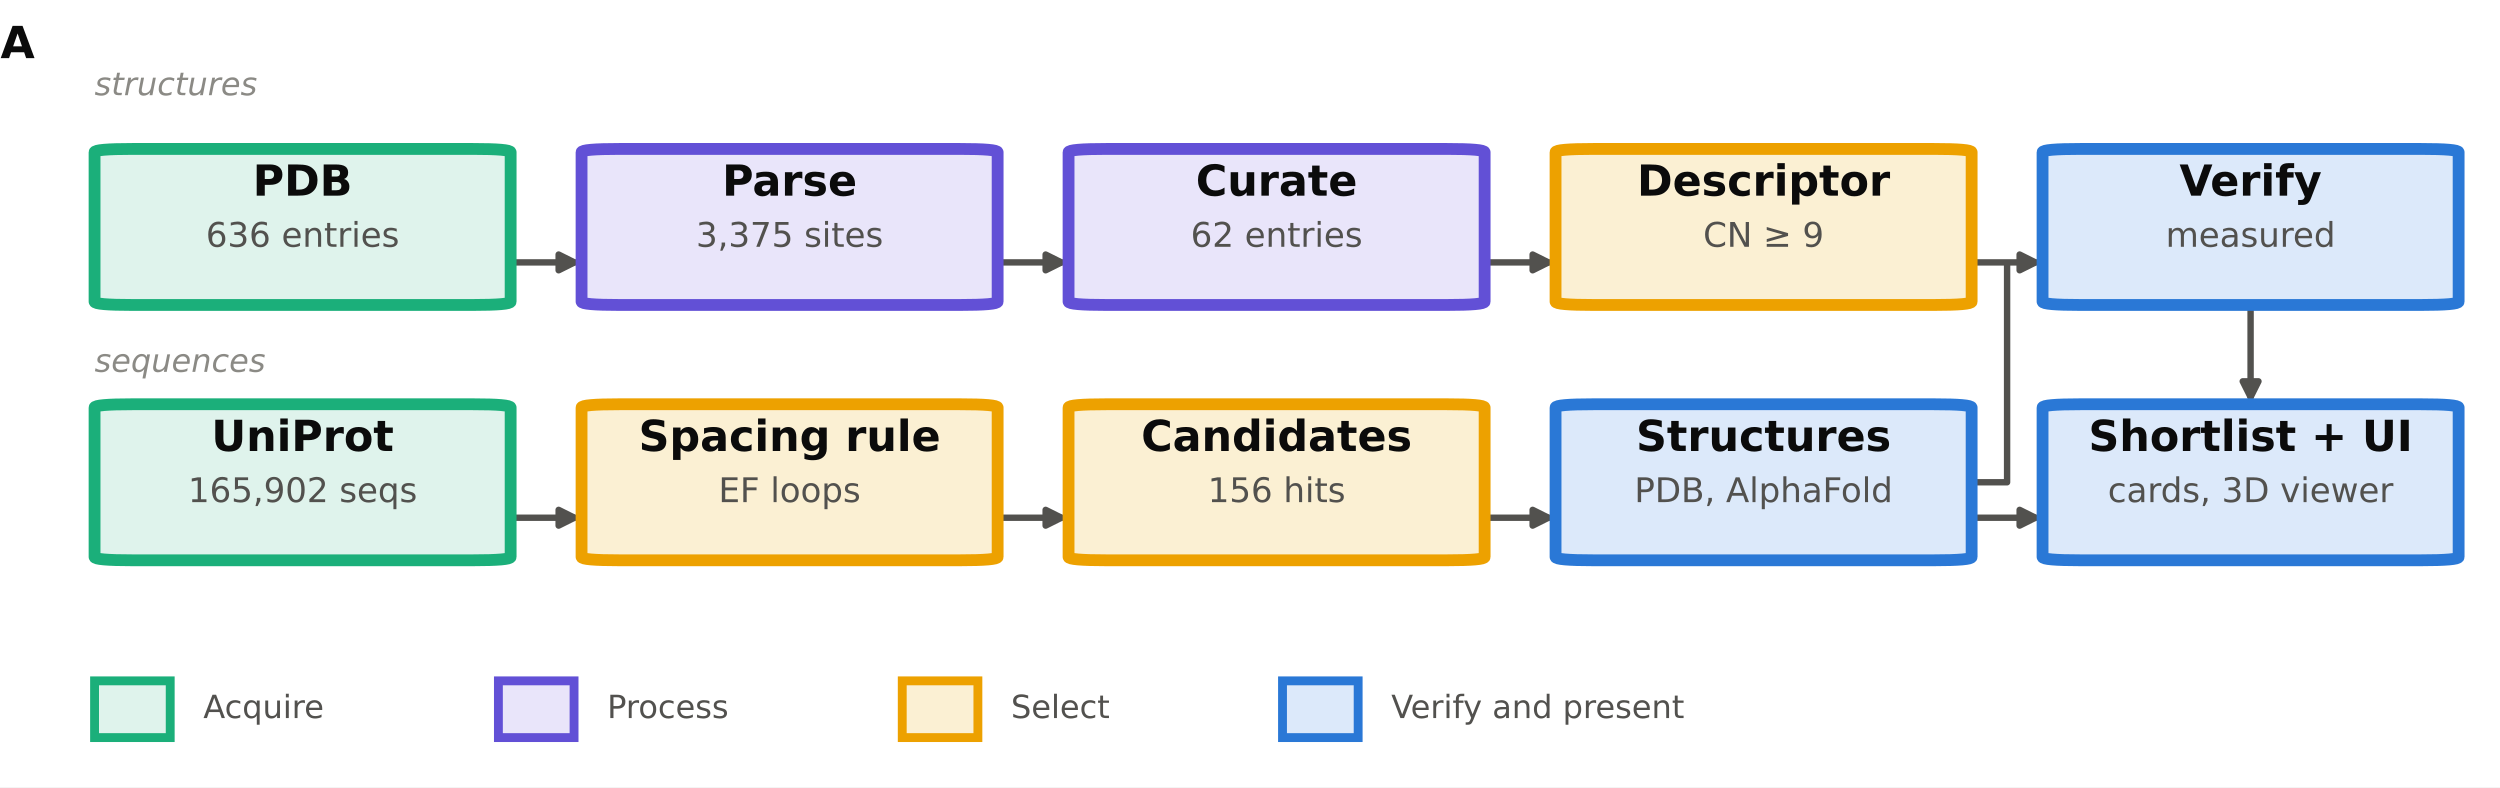
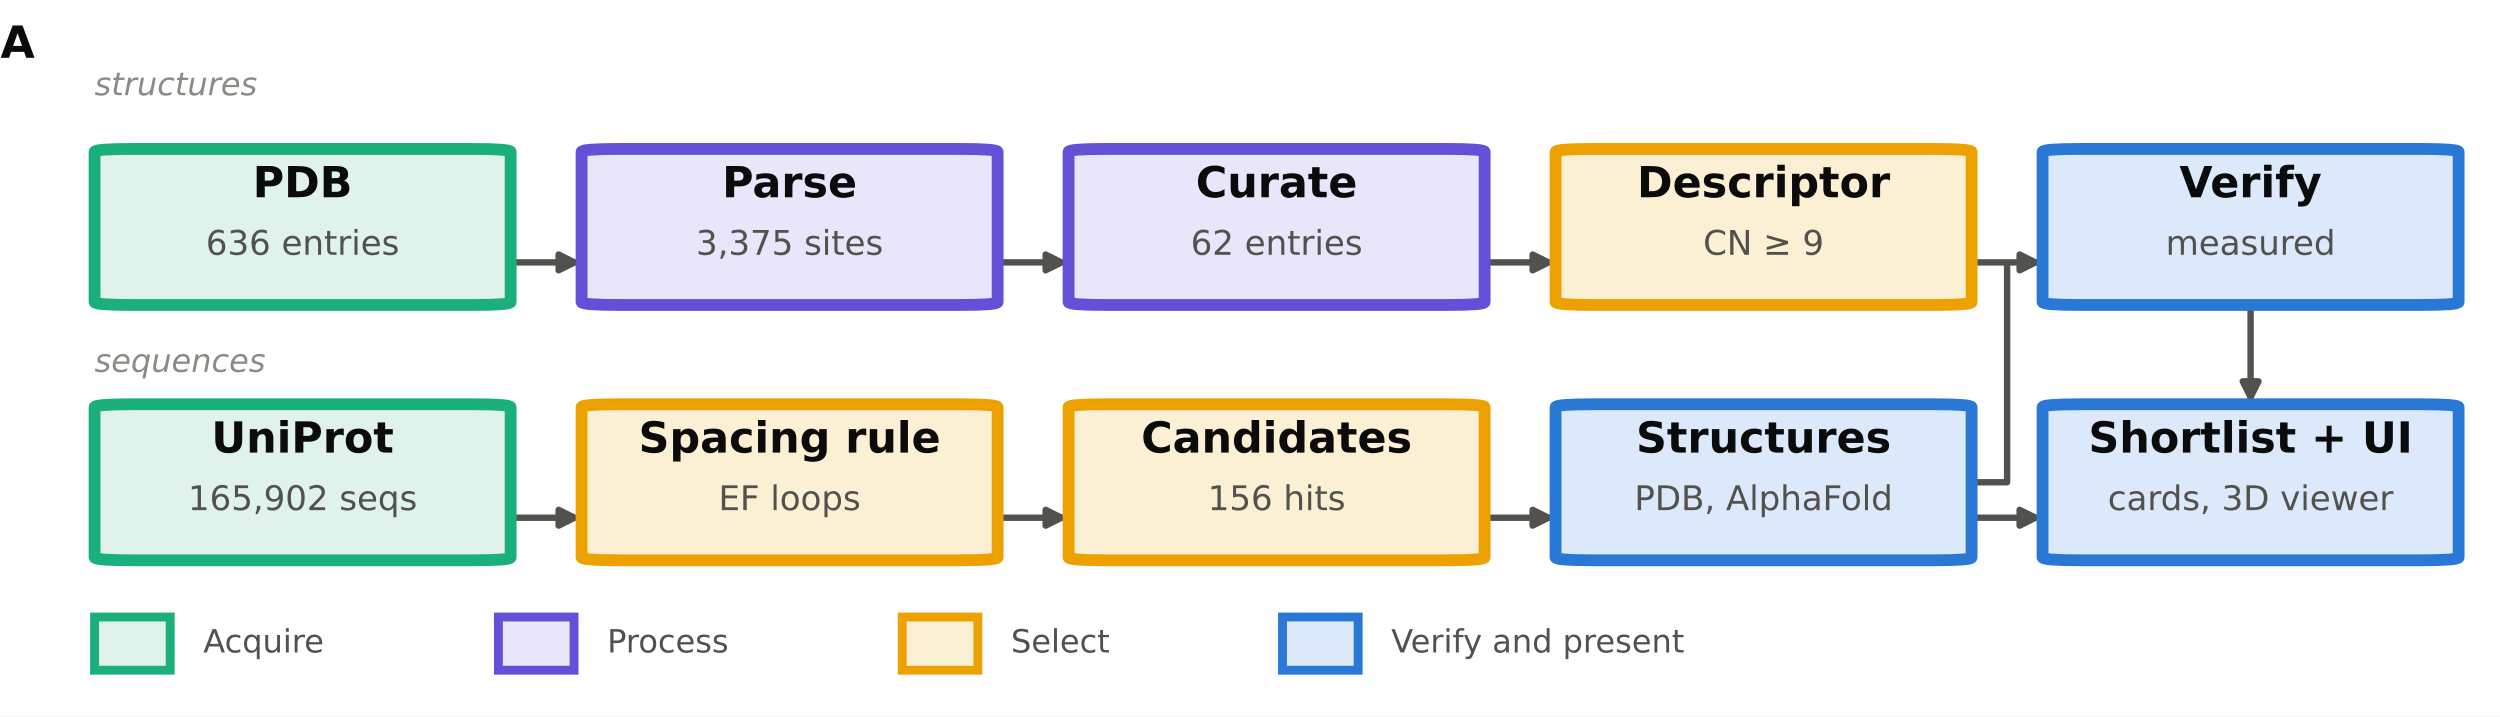
- <svg xmlns="http://www.w3.org/2000/svg" width="507.6pt" height="159.84pt" viewBox="0 0 507.6 159.84" version="1.1">
+ <svg xmlns="http://www.w3.org/2000/svg" width="507.6pt" height="145.44pt" viewBox="0 0 507.6 145.44" version="1.1">
  <defs>
    <style type="text/css">*{stroke-linejoin: round; stroke-linecap: butt}</style>
  </defs>
  <g id="figure_1">
    <g id="patch_1">
-       <path d="M 0 159.84  L 507.6 159.84  L 507.6 0  L 0 0  z " style="fill: #ffffff" />
+       <path d="M 0 145.44  L 507.6 145.44  L 507.6 0  L 0 0  z " style="fill: #ffffff" />
    </g>
    <g id="axes_1">
      <g id="patch_2">
-         <path d="M 103.68 53.28  Q 110.88 53.28 116.627 53.28  " clip-path="url(#pb1943f57e9)" style="fill: none; stroke: #52514e; stroke-width: 1.3; stroke-linecap: round" />
-         <path d="M 113.427 51.68  L 116.627 53.28  L 113.427 54.88  z " clip-path="url(#pb1943f57e9)" style="fill: #52514e; stroke: #52514e; stroke-width: 1.3; stroke-linecap: round" />
+         <path d="M 103.68 53.28  Q 110.88 53.28 116.627 53.28  " clip-path="url(#pe074786e91)" style="fill: none; stroke: #52514e; stroke-width: 1.3; stroke-linecap: round" />
+         <path d="M 113.427 51.68  L 116.627 53.28  L 113.427 54.88  z " clip-path="url(#pe074786e91)" style="fill: #52514e; stroke: #52514e; stroke-width: 1.3; stroke-linecap: round" />
      </g>
      <g id="patch_3">
-         <path d="M 103.68 105.12  Q 110.88 105.12 116.627 105.12  " clip-path="url(#pb1943f57e9)" style="fill: none; stroke: #52514e; stroke-width: 1.3; stroke-linecap: round" />
-         <path d="M 113.427 103.52  L 116.627 105.12  L 113.427 106.72  z " clip-path="url(#pb1943f57e9)" style="fill: #52514e; stroke: #52514e; stroke-width: 1.3; stroke-linecap: round" />
+         <path d="M 103.68 105.12  Q 110.88 105.12 116.627 105.12  " clip-path="url(#pe074786e91)" style="fill: none; stroke: #52514e; stroke-width: 1.3; stroke-linecap: round" />
+         <path d="M 113.427 103.52  L 116.627 105.12  L 113.427 106.72  z " clip-path="url(#pe074786e91)" style="fill: #52514e; stroke: #52514e; stroke-width: 1.3; stroke-linecap: round" />
      </g>
      <g id="patch_4">
-         <path d="M 202.56 53.28  Q 209.76 53.28 215.507 53.28  " clip-path="url(#pb1943f57e9)" style="fill: none; stroke: #52514e; stroke-width: 1.3; stroke-linecap: round" />
-         <path d="M 212.307 51.68  L 215.507 53.28  L 212.307 54.88  z " clip-path="url(#pb1943f57e9)" style="fill: #52514e; stroke: #52514e; stroke-width: 1.3; stroke-linecap: round" />
+         <path d="M 202.56 53.28  Q 209.76 53.28 215.507 53.28  " clip-path="url(#pe074786e91)" style="fill: none; stroke: #52514e; stroke-width: 1.3; stroke-linecap: round" />
+         <path d="M 212.307 51.68  L 215.507 53.28  L 212.307 54.88  z " clip-path="url(#pe074786e91)" style="fill: #52514e; stroke: #52514e; stroke-width: 1.3; stroke-linecap: round" />
      </g>
      <g id="patch_5">
-         <path d="M 202.56 105.12  Q 209.76 105.12 215.507 105.12  " clip-path="url(#pb1943f57e9)" style="fill: none; stroke: #52514e; stroke-width: 1.3; stroke-linecap: round" />
-         <path d="M 212.307 103.52  L 215.507 105.12  L 212.307 106.72  z " clip-path="url(#pb1943f57e9)" style="fill: #52514e; stroke: #52514e; stroke-width: 1.3; stroke-linecap: round" />
+         <path d="M 202.56 105.12  Q 209.76 105.12 215.507 105.12  " clip-path="url(#pe074786e91)" style="fill: none; stroke: #52514e; stroke-width: 1.3; stroke-linecap: round" />
+         <path d="M 212.307 103.52  L 215.507 105.12  L 212.307 106.72  z " clip-path="url(#pe074786e91)" style="fill: #52514e; stroke: #52514e; stroke-width: 1.3; stroke-linecap: round" />
      </g>
      <g id="patch_6">
-         <path d="M 301.44 53.28  Q 308.64 53.28 314.387 53.28  " clip-path="url(#pb1943f57e9)" style="fill: none; stroke: #52514e; stroke-width: 1.3; stroke-linecap: round" />
-         <path d="M 311.187 51.68  L 314.387 53.28  L 311.187 54.88  z " clip-path="url(#pb1943f57e9)" style="fill: #52514e; stroke: #52514e; stroke-width: 1.3; stroke-linecap: round" />
+         <path d="M 301.44 53.28  Q 308.64 53.28 314.387 53.28  " clip-path="url(#pe074786e91)" style="fill: none; stroke: #52514e; stroke-width: 1.3; stroke-linecap: round" />
+         <path d="M 311.187 51.68  L 314.387 53.28  L 311.187 54.88  z " clip-path="url(#pe074786e91)" style="fill: #52514e; stroke: #52514e; stroke-width: 1.3; stroke-linecap: round" />
      </g>
      <g id="patch_7">
-         <path d="M 301.44 105.12  Q 308.64 105.12 314.387 105.12  " clip-path="url(#pb1943f57e9)" style="fill: none; stroke: #52514e; stroke-width: 1.3; stroke-linecap: round" />
-         <path d="M 311.187 103.52  L 314.387 105.12  L 311.187 106.72  z " clip-path="url(#pb1943f57e9)" style="fill: #52514e; stroke: #52514e; stroke-width: 1.3; stroke-linecap: round" />
+         <path d="M 301.44 105.12  Q 308.64 105.12 314.387 105.12  " clip-path="url(#pe074786e91)" style="fill: none; stroke: #52514e; stroke-width: 1.3; stroke-linecap: round" />
+         <path d="M 311.187 103.52  L 314.387 105.12  L 311.187 106.72  z " clip-path="url(#pe074786e91)" style="fill: #52514e; stroke: #52514e; stroke-width: 1.3; stroke-linecap: round" />
      </g>
      <g id="patch_8">
-         <path d="M 400.32 53.28  Q 407.52 53.28 413.267 53.28  " clip-path="url(#pb1943f57e9)" style="fill: none; stroke: #52514e; stroke-width: 1.3; stroke-linecap: round" />
-         <path d="M 410.067 51.68  L 413.267 53.28  L 410.067 54.88  z " clip-path="url(#pb1943f57e9)" style="fill: #52514e; stroke: #52514e; stroke-width: 1.3; stroke-linecap: round" />
+         <path d="M 400.32 53.28  Q 407.52 53.28 413.267 53.28  " clip-path="url(#pe074786e91)" style="fill: none; stroke: #52514e; stroke-width: 1.3; stroke-linecap: round" />
+         <path d="M 410.067 51.68  L 413.267 53.28  L 410.067 54.88  z " clip-path="url(#pe074786e91)" style="fill: #52514e; stroke: #52514e; stroke-width: 1.3; stroke-linecap: round" />
      </g>
      <g id="patch_9">
-         <path d="M 400.32 105.12  Q 407.52 105.12 413.267 105.12  " clip-path="url(#pb1943f57e9)" style="fill: none; stroke: #52514e; stroke-width: 1.3; stroke-linecap: round" />
-         <path d="M 410.067 103.52  L 413.267 105.12  L 410.067 106.72  z " clip-path="url(#pb1943f57e9)" style="fill: #52514e; stroke: #52514e; stroke-width: 1.3; stroke-linecap: round" />
+         <path d="M 400.32 105.12  Q 407.52 105.12 413.267 105.12  " clip-path="url(#pe074786e91)" style="fill: none; stroke: #52514e; stroke-width: 1.3; stroke-linecap: round" />
+         <path d="M 410.067 103.52  L 413.267 105.12  L 410.067 106.72  z " clip-path="url(#pe074786e91)" style="fill: #52514e; stroke: #52514e; stroke-width: 1.3; stroke-linecap: round" />
      </g>
      <g id="line2d_1">
-         <path d="M 400.32 97.92  L 407.52 97.92  L 407.52 53.28  " clip-path="url(#pb1943f57e9)" style="fill: none; stroke: #52514e; stroke-width: 1.3" />
+         <path d="M 400.32 97.92  L 407.52 97.92  L 407.52 53.28  " clip-path="url(#pe074786e91)" style="fill: none; stroke: #52514e; stroke-width: 1.3" />
      </g>
      <g id="patch_10">
-         <path d="M 456.96 61.92  Q 456.96 72 456.96 80.627  " clip-path="url(#pb1943f57e9)" style="fill: none; stroke: #52514e; stroke-width: 1.3; stroke-linecap: round" />
-         <path d="M 458.56 77.427  L 456.96 80.627  L 455.36 77.427  z " clip-path="url(#pb1943f57e9)" style="fill: #52514e; stroke: #52514e; stroke-width: 1.3; stroke-linecap: round" />
+         <path d="M 456.96 61.92  Q 456.96 72 456.96 80.627  " clip-path="url(#pe074786e91)" style="fill: none; stroke: #52514e; stroke-width: 1.3; stroke-linecap: round" />
+         <path d="M 458.56 77.427  L 456.96 80.627  L 455.36 77.427  z " clip-path="url(#pe074786e91)" style="fill: #52514e; stroke: #52514e; stroke-width: 1.3; stroke-linecap: round" />
      </g>
      <g id="patch_11">
-         <path d="M 26.88 61.92  L 96 61.92  Q 103.68 61.92 103.68 61.242  L 103.68 30.918  Q 103.68 30.24 96 30.24  L 26.88 30.24  Q 19.2 30.24 19.2 30.918  L 19.2 61.242  Q 19.2 61.92 26.88 61.92  z " clip-path="url(#pb1943f57e9)" style="fill: #dff3ec; stroke: #1baf7a; stroke-width: 2.4; stroke-linejoin: miter" />
+         <path d="M 26.88 61.92  L 96 61.92  Q 103.68 61.92 103.68 61.31  L 103.68 30.85  Q 103.68 30.24 96 30.24  L 26.88 30.24  Q 19.2 30.24 19.2 30.85  L 19.2 61.31  Q 19.2 61.92 26.88 61.92  z " clip-path="url(#pe074786e91)" style="fill: #dff3ec; stroke: #1baf7a; stroke-width: 2.4; stroke-linejoin: miter" />
      </g>
      <g id="patch_12">
-         <path d="M 125.76 61.92  L 194.88 61.92  Q 202.56 61.92 202.56 61.242  L 202.56 30.918  Q 202.56 30.24 194.88 30.24  L 125.76 30.24  Q 118.08 30.24 118.08 30.918  L 118.08 61.242  Q 118.08 61.92 125.76 61.92  z " clip-path="url(#pb1943f57e9)" style="fill: #e9e5fa; stroke: #6250d6; stroke-width: 2.4; stroke-linejoin: miter" />
+         <path d="M 125.76 61.92  L 194.88 61.92  Q 202.56 61.92 202.56 61.31  L 202.56 30.85  Q 202.56 30.24 194.88 30.24  L 125.76 30.24  Q 118.08 30.24 118.08 30.85  L 118.08 61.31  Q 118.08 61.92 125.76 61.92  z " clip-path="url(#pe074786e91)" style="fill: #e9e5fa; stroke: #6250d6; stroke-width: 2.4; stroke-linejoin: miter" />
      </g>
      <g id="patch_13">
-         <path d="M 224.64 61.92  L 293.76 61.92  Q 301.44 61.92 301.44 61.242  L 301.44 30.918  Q 301.44 30.24 293.76 30.24  L 224.64 30.24  Q 216.96 30.24 216.96 30.918  L 216.96 61.242  Q 216.96 61.92 224.64 61.92  z " clip-path="url(#pb1943f57e9)" style="fill: #e9e5fa; stroke: #6250d6; stroke-width: 2.4; stroke-linejoin: miter" />
+         <path d="M 224.64 61.92  L 293.76 61.92  Q 301.44 61.92 301.44 61.31  L 301.44 30.85  Q 301.44 30.24 293.76 30.24  L 224.64 30.24  Q 216.96 30.24 216.96 30.85  L 216.96 61.31  Q 216.96 61.92 224.64 61.92  z " clip-path="url(#pe074786e91)" style="fill: #e9e5fa; stroke: #6250d6; stroke-width: 2.4; stroke-linejoin: miter" />
      </g>
      <g id="patch_14">
-         <path d="M 323.52 61.92  L 392.64 61.92  Q 400.32 61.92 400.32 61.242  L 400.32 30.918  Q 400.32 30.24 392.64 30.24  L 323.52 30.24  Q 315.84 30.24 315.84 30.918  L 315.84 61.242  Q 315.84 61.92 323.52 61.92  z " clip-path="url(#pb1943f57e9)" style="fill: #fbf0d3; stroke: #eda100; stroke-width: 2.4; stroke-linejoin: miter" />
+         <path d="M 323.52 61.92  L 392.64 61.92  Q 400.32 61.92 400.32 61.31  L 400.32 30.85  Q 400.32 30.24 392.64 30.24  L 323.52 30.24  Q 315.84 30.24 315.84 30.85  L 315.84 61.31  Q 315.84 61.92 323.52 61.92  z " clip-path="url(#pe074786e91)" style="fill: #fbf0d3; stroke: #eda100; stroke-width: 2.4; stroke-linejoin: miter" />
      </g>
      <g id="patch_15">
-         <path d="M 422.4 61.92  L 491.52 61.92  Q 499.2 61.92 499.2 61.242  L 499.2 30.918  Q 499.2 30.24 491.52 30.24  L 422.4 30.24  Q 414.72 30.24 414.72 30.918  L 414.72 61.242  Q 414.72 61.92 422.4 61.92  z " clip-path="url(#pb1943f57e9)" style="fill: #dce9fa; stroke: #2a78d6; stroke-width: 2.4; stroke-linejoin: miter" />
+         <path d="M 422.4 61.92  L 491.52 61.92  Q 499.2 61.92 499.2 61.31  L 499.2 30.85  Q 499.2 30.24 491.52 30.24  L 422.4 30.24  Q 414.72 30.24 414.72 30.85  L 414.72 61.31  Q 414.72 61.92 422.4 61.92  z " clip-path="url(#pe074786e91)" style="fill: #dce9fa; stroke: #2a78d6; stroke-width: 2.4; stroke-linejoin: miter" />
      </g>
      <g id="patch_16">
-         <path d="M 26.88 113.76  L 96 113.76  Q 103.68 113.76 103.68 113.082  L 103.68 82.758  Q 103.68 82.08 96 82.08  L 26.88 82.08  Q 19.2 82.08 19.2 82.758  L 19.2 113.082  Q 19.2 113.76 26.88 113.76  z " clip-path="url(#pb1943f57e9)" style="fill: #dff3ec; stroke: #1baf7a; stroke-width: 2.4; stroke-linejoin: miter" />
+         <path d="M 26.88 113.76  L 96 113.76  Q 103.68 113.76 103.68 113.15  L 103.68 82.69  Q 103.68 82.08 96 82.08  L 26.88 82.08  Q 19.2 82.08 19.2 82.69  L 19.2 113.15  Q 19.2 113.76 26.88 113.76  z " clip-path="url(#pe074786e91)" style="fill: #dff3ec; stroke: #1baf7a; stroke-width: 2.4; stroke-linejoin: miter" />
      </g>
      <g id="patch_17">
-         <path d="M 125.76 113.76  L 194.88 113.76  Q 202.56 113.76 202.56 113.082  L 202.56 82.758  Q 202.56 82.08 194.88 82.08  L 125.76 82.08  Q 118.08 82.08 118.08 82.758  L 118.08 113.082  Q 118.08 113.76 125.76 113.76  z " clip-path="url(#pb1943f57e9)" style="fill: #fbf0d3; stroke: #eda100; stroke-width: 2.4; stroke-linejoin: miter" />
+         <path d="M 125.76 113.76  L 194.88 113.76  Q 202.56 113.76 202.56 113.15  L 202.56 82.69  Q 202.56 82.08 194.88 82.08  L 125.76 82.08  Q 118.08 82.08 118.08 82.69  L 118.08 113.15  Q 118.08 113.76 125.76 113.76  z " clip-path="url(#pe074786e91)" style="fill: #fbf0d3; stroke: #eda100; stroke-width: 2.4; stroke-linejoin: miter" />
      </g>
      <g id="patch_18">
-         <path d="M 224.64 113.76  L 293.76 113.76  Q 301.44 113.76 301.44 113.082  L 301.44 82.758  Q 301.44 82.08 293.76 82.08  L 224.64 82.08  Q 216.96 82.08 216.96 82.758  L 216.96 113.082  Q 216.96 113.76 224.64 113.76  z " clip-path="url(#pb1943f57e9)" style="fill: #fbf0d3; stroke: #eda100; stroke-width: 2.4; stroke-linejoin: miter" />
+         <path d="M 224.64 113.76  L 293.76 113.76  Q 301.44 113.76 301.44 113.15  L 301.44 82.69  Q 301.44 82.08 293.76 82.08  L 224.64 82.08  Q 216.96 82.08 216.96 82.69  L 216.96 113.15  Q 216.96 113.76 224.64 113.76  z " clip-path="url(#pe074786e91)" style="fill: #fbf0d3; stroke: #eda100; stroke-width: 2.4; stroke-linejoin: miter" />
      </g>
      <g id="patch_19">
-         <path d="M 323.52 113.76  L 392.64 113.76  Q 400.32 113.76 400.32 113.082  L 400.32 82.758  Q 400.32 82.08 392.64 82.08  L 323.52 82.08  Q 315.84 82.08 315.84 82.758  L 315.84 113.082  Q 315.84 113.76 323.52 113.76  z " clip-path="url(#pb1943f57e9)" style="fill: #dce9fa; stroke: #2a78d6; stroke-width: 2.4; stroke-linejoin: miter" />
+         <path d="M 323.52 113.76  L 392.64 113.76  Q 400.32 113.76 400.32 113.15  L 400.32 82.69  Q 400.32 82.08 392.64 82.08  L 323.52 82.08  Q 315.84 82.08 315.84 82.69  L 315.84 113.15  Q 315.84 113.76 323.52 113.76  z " clip-path="url(#pe074786e91)" style="fill: #dce9fa; stroke: #2a78d6; stroke-width: 2.4; stroke-linejoin: miter" />
      </g>
      <g id="patch_20">
-         <path d="M 422.4 113.76  L 491.52 113.76  Q 499.2 113.76 499.2 113.082  L 499.2 82.758  Q 499.2 82.08 491.52 82.08  L 422.4 82.08  Q 414.72 82.08 414.72 82.758  L 414.72 113.082  Q 414.72 113.76 422.4 113.76  z " clip-path="url(#pb1943f57e9)" style="fill: #dce9fa; stroke: #2a78d6; stroke-width: 2.4; stroke-linejoin: miter" />
+         <path d="M 422.4 113.76  L 491.52 113.76  Q 499.2 113.76 499.2 113.15  L 499.2 82.69  Q 499.2 82.08 491.52 82.08  L 422.4 82.08  Q 414.72 82.08 414.72 82.69  L 414.72 113.15  Q 414.72 113.76 422.4 113.76  z " clip-path="url(#pe074786e91)" style="fill: #dce9fa; stroke: #2a78d6; stroke-width: 2.4; stroke-linejoin: miter" />
      </g>
      <g id="patch_21">
-         <path d="M 19.2 149.76  L 34.56 149.76  L 34.56 138.24  L 19.2 138.24  z " clip-path="url(#pb1943f57e9)" style="fill: #dff3ec; stroke: #1baf7a; stroke-width: 1.8; stroke-linejoin: miter" />
+         <path d="M 19.2 136.08  L 34.56 136.08  L 34.56 125.28  L 19.2 125.28  z " clip-path="url(#pe074786e91)" style="fill: #dff3ec; stroke: #1baf7a; stroke-width: 1.8; stroke-linejoin: miter" />
      </g>
      <g id="patch_22">
-         <path d="M 101.196 149.76  L 116.556 149.76  L 116.556 138.24  L 101.196 138.24  z " clip-path="url(#pb1943f57e9)" style="fill: #e9e5fa; stroke: #6250d6; stroke-width: 1.8; stroke-linejoin: miter" />
+         <path d="M 101.196 136.08  L 116.556 136.08  L 116.556 125.28  L 101.196 125.28  z " clip-path="url(#pe074786e91)" style="fill: #e9e5fa; stroke: #6250d6; stroke-width: 1.8; stroke-linejoin: miter" />
      </g>
      <g id="patch_23">
-         <path d="M 183.192 149.76  L 198.552 149.76  L 198.552 138.24  L 183.192 138.24  z " clip-path="url(#pb1943f57e9)" style="fill: #fbf0d3; stroke: #eda100; stroke-width: 1.8; stroke-linejoin: miter" />
+         <path d="M 183.192 136.08  L 198.552 136.08  L 198.552 125.28  L 183.192 125.28  z " clip-path="url(#pe074786e91)" style="fill: #fbf0d3; stroke: #eda100; stroke-width: 1.8; stroke-linejoin: miter" />
      </g>
      <g id="patch_24">
-         <path d="M 260.4 149.76  L 275.76 149.76  L 275.76 138.24  L 260.4 138.24  z " clip-path="url(#pb1943f57e9)" style="fill: #dce9fa; stroke: #2a78d6; stroke-width: 1.8; stroke-linejoin: miter" />
+         <path d="M 260.4 136.08  L 275.76 136.08  L 275.76 125.28  L 260.4 125.28  z " clip-path="url(#pe074786e91)" style="fill: #dce9fa; stroke: #2a78d6; stroke-width: 1.8; stroke-linejoin: miter" />
      </g>
      <g id="text_1">
        <text style="font-style: italic; font-size: 6.5px; font-family: 'DejaVu Sans'; text-anchor: start; fill: #8b8a85" x="19.2" y="19.339" transform="rotate(-0 19.2 19.33898)">structures</text>
      </g>
      <g id="text_2">
        <text style="font-style: italic; font-size: 6.5px; font-family: 'DejaVu Sans'; text-anchor: start; fill: #8b8a85" x="19.2" y="75.499" transform="rotate(-0 19.2 75.49898)">sequences</text>
      </g>
      <g id="text_3">
-         <text style="font-weight: 700; font-size: 8.7px; font-family: 'DejaVu Sans'; text-anchor: middle; fill: #0b0b0b" x="61.44" y="39.731" transform="rotate(-0 61.44 39.73064)">PDB</text>
+         <text style="font-weight: 700; font-size: 8.7px; font-family: 'DejaVu Sans'; text-anchor: middle; fill: #0b0b0b" x="61.44" y="40.051" transform="rotate(-0 61.44 40.05064)">PDB</text>
      </g>
      <g id="text_4">
-         <text style="font-size: 6.9px; font-family: 'DejaVu Sans'; text-anchor: middle; fill: #52514e" x="61.44" y="50.108" transform="rotate(-0 61.44 50.10792)">636 entries</text>
+         <text style="font-size: 6.9px; font-family: 'DejaVu Sans'; text-anchor: middle; fill: #52514e" x="61.44" y="51.733" transform="rotate(-0 61.44 51.73292)">636 entries</text>
      </g>
      <g id="text_5">
-         <text style="font-weight: 700; font-size: 8.7px; font-family: 'DejaVu Sans'; text-anchor: middle; fill: #0b0b0b" x="160.32" y="39.731" transform="rotate(-0 160.32 39.73064)">Parse</text>
+         <text style="font-weight: 700; font-size: 8.7px; font-family: 'DejaVu Sans'; text-anchor: middle; fill: #0b0b0b" x="160.32" y="40.051" transform="rotate(-0 160.32 40.05064)">Parse</text>
      </g>
      <g id="text_6">
-         <text style="font-size: 6.9px; font-family: 'DejaVu Sans'; text-anchor: middle; fill: #52514e" x="160.32" y="50.108" transform="rotate(-0 160.32 50.10792)">3,375 sites</text>
+         <text style="font-size: 6.9px; font-family: 'DejaVu Sans'; text-anchor: middle; fill: #52514e" x="160.32" y="51.733" transform="rotate(-0 160.32 51.73292)">3,375 sites</text>
      </g>
      <g id="text_7">
-         <text style="font-weight: 700; font-size: 8.7px; font-family: 'DejaVu Sans'; text-anchor: middle; fill: #0b0b0b" x="259.2" y="39.731" transform="rotate(-0 259.2 39.73064)">Curate</text>
+         <text style="font-weight: 700; font-size: 8.7px; font-family: 'DejaVu Sans'; text-anchor: middle; fill: #0b0b0b" x="259.2" y="40.051" transform="rotate(-0 259.2 40.05064)">Curate</text>
      </g>
      <g id="text_8">
-         <text style="font-size: 6.9px; font-family: 'DejaVu Sans'; text-anchor: middle; fill: #52514e" x="259.2" y="50.108" transform="rotate(-0 259.2 50.10792)">62 entries</text>
+         <text style="font-size: 6.9px; font-family: 'DejaVu Sans'; text-anchor: middle; fill: #52514e" x="259.2" y="51.733" transform="rotate(-0 259.2 51.73292)">62 entries</text>
      </g>
      <g id="text_9">
-         <text style="font-weight: 700; font-size: 8.7px; font-family: 'DejaVu Sans'; text-anchor: middle; fill: #0b0b0b" x="358.08" y="39.731" transform="rotate(-0 358.08 39.73064)">Descriptor</text>
+         <text style="font-weight: 700; font-size: 8.7px; font-family: 'DejaVu Sans'; text-anchor: middle; fill: #0b0b0b" x="358.08" y="40.051" transform="rotate(-0 358.08 40.05064)">Descriptor</text>
      </g>
      <g id="text_10">
-         <text style="font-size: 6.9px; font-family: 'DejaVu Sans'; text-anchor: middle; fill: #52514e" x="358.08" y="50.108" transform="rotate(-0 358.08 50.10792)">CN ≥ 9</text>
+         <text style="font-size: 6.9px; font-family: 'DejaVu Sans'; text-anchor: middle; fill: #52514e" x="358.08" y="51.733" transform="rotate(-0 358.08 51.73292)">CN ≥ 9</text>
      </g>
      <g id="text_11">
-         <text style="font-weight: 700; font-size: 8.7px; font-family: 'DejaVu Sans'; text-anchor: middle; fill: #0b0b0b" x="456.96" y="39.731" transform="rotate(-0 456.96 39.73064)">Verify</text>
+         <text style="font-weight: 700; font-size: 8.7px; font-family: 'DejaVu Sans'; text-anchor: middle; fill: #0b0b0b" x="456.96" y="40.051" transform="rotate(-0 456.96 40.05064)">Verify</text>
      </g>
      <g id="text_12">
-         <text style="font-size: 6.9px; font-family: 'DejaVu Sans'; text-anchor: middle; fill: #52514e" x="456.96" y="50.108" transform="rotate(-0 456.96 50.10792)">measured</text>
+         <text style="font-size: 6.9px; font-family: 'DejaVu Sans'; text-anchor: middle; fill: #52514e" x="456.96" y="51.733" transform="rotate(-0 456.96 51.73292)">measured</text>
      </g>
      <g id="text_13">
-         <text style="font-weight: 700; font-size: 8.7px; font-family: 'DejaVu Sans'; text-anchor: middle; fill: #0b0b0b" x="61.44" y="91.571" transform="rotate(-0 61.44 91.57064)">UniProt</text>
+         <text style="font-weight: 700; font-size: 8.7px; font-family: 'DejaVu Sans'; text-anchor: middle; fill: #0b0b0b" x="61.44" y="91.891" transform="rotate(-0 61.44 91.89064)">UniProt</text>
      </g>
      <g id="text_14">
-         <text style="font-size: 6.9px; font-family: 'DejaVu Sans'; text-anchor: middle; fill: #52514e" x="61.44" y="101.948" transform="rotate(-0 61.44 101.9479)">165,902 seqs</text>
+         <text style="font-size: 6.9px; font-family: 'DejaVu Sans'; text-anchor: middle; fill: #52514e" x="61.44" y="103.573" transform="rotate(-0 61.44 103.5729)">165,902 seqs</text>
      </g>
      <g id="text_15">
-         <text style="font-weight: 700; font-size: 8.7px; font-family: 'DejaVu Sans'; text-anchor: middle; fill: #0b0b0b" x="160.32" y="91.571" transform="rotate(-0 160.32 91.57064)">Spacing rule</text>
+         <text style="font-weight: 700; font-size: 8.7px; font-family: 'DejaVu Sans'; text-anchor: middle; fill: #0b0b0b" x="160.32" y="91.891" transform="rotate(-0 160.32 91.89064)">Spacing rule</text>
      </g>
      <g id="text_16">
-         <text style="font-size: 6.9px; font-family: 'DejaVu Sans'; text-anchor: middle; fill: #52514e" x="160.32" y="101.948" transform="rotate(-0 160.32 101.9479)">EF loops</text>
+         <text style="font-size: 6.9px; font-family: 'DejaVu Sans'; text-anchor: middle; fill: #52514e" x="160.32" y="103.573" transform="rotate(-0 160.32 103.5729)">EF loops</text>
      </g>
      <g id="text_17">
-         <text style="font-weight: 700; font-size: 8.7px; font-family: 'DejaVu Sans'; text-anchor: middle; fill: #0b0b0b" x="259.2" y="91.571" transform="rotate(-0 259.2 91.57064)">Candidates</text>
+         <text style="font-weight: 700; font-size: 8.7px; font-family: 'DejaVu Sans'; text-anchor: middle; fill: #0b0b0b" x="259.2" y="91.891" transform="rotate(-0 259.2 91.89064)">Candidates</text>
      </g>
      <g id="text_18">
-         <text style="font-size: 6.9px; font-family: 'DejaVu Sans'; text-anchor: middle; fill: #52514e" x="259.2" y="101.948" transform="rotate(-0 259.2 101.9479)">156 hits</text>
+         <text style="font-size: 6.9px; font-family: 'DejaVu Sans'; text-anchor: middle; fill: #52514e" x="259.2" y="103.573" transform="rotate(-0 259.2 103.5729)">156 hits</text>
      </g>
      <g id="text_19">
-         <text style="font-weight: 700; font-size: 8.7px; font-family: 'DejaVu Sans'; text-anchor: middle; fill: #0b0b0b" x="358.08" y="91.571" transform="rotate(-0 358.08 91.57064)">Structures</text>
+         <text style="font-weight: 700; font-size: 8.7px; font-family: 'DejaVu Sans'; text-anchor: middle; fill: #0b0b0b" x="358.08" y="91.891" transform="rotate(-0 358.08 91.89064)">Structures</text>
      </g>
      <g id="text_20">
-         <text style="font-size: 6.9px; font-family: 'DejaVu Sans'; text-anchor: middle; fill: #52514e" x="358.08" y="101.948" transform="rotate(-0 358.08 101.9479)">PDB, AlphaFold</text>
+         <text style="font-size: 6.9px; font-family: 'DejaVu Sans'; text-anchor: middle; fill: #52514e" x="358.08" y="103.573" transform="rotate(-0 358.08 103.5729)">PDB, AlphaFold</text>
      </g>
      <g id="text_21">
-         <text style="font-weight: 700; font-size: 8.7px; font-family: 'DejaVu Sans'; text-anchor: middle; fill: #0b0b0b" x="456.96" y="91.571" transform="rotate(-0 456.96 91.57064)">Shortlist + UI</text>
+         <text style="font-weight: 700; font-size: 8.7px; font-family: 'DejaVu Sans'; text-anchor: middle; fill: #0b0b0b" x="456.96" y="91.891" transform="rotate(-0 456.96 91.89064)">Shortlist + UI</text>
      </g>
      <g id="text_22">
-         <text style="font-size: 6.9px; font-family: 'DejaVu Sans'; text-anchor: middle; fill: #52514e" x="456.96" y="101.948" transform="rotate(-0 456.96 101.9479)">cards, 3D viewer</text>
+         <text style="font-size: 6.9px; font-family: 'DejaVu Sans'; text-anchor: middle; fill: #52514e" x="456.96" y="103.573" transform="rotate(-0 456.96 103.5729)">cards, 3D viewer</text>
      </g>
      <g id="text_23">
-         <text style="font-size: 6.5px; font-family: 'DejaVu Sans'; text-anchor: start; fill: #52514e" x="41.28" y="145.794" transform="rotate(-0 41.28 145.7936)">Acquire</text>
+         <text style="font-size: 6.5px; font-family: 'DejaVu Sans'; text-anchor: start; fill: #52514e" x="41.28" y="132.474" transform="rotate(-0 41.28 132.4736)">Acquire</text>
      </g>
      <g id="text_24">
-         <text style="font-size: 6.5px; font-family: 'DejaVu Sans'; text-anchor: start; fill: #52514e" x="123.276" y="145.794" transform="rotate(-0 123.276 145.7936)">Process</text>
+         <text style="font-size: 6.5px; font-family: 'DejaVu Sans'; text-anchor: start; fill: #52514e" x="123.276" y="132.474" transform="rotate(-0 123.276 132.4736)">Process</text>
      </g>
      <g id="text_25">
-         <text style="font-size: 6.5px; font-family: 'DejaVu Sans'; text-anchor: start; fill: #52514e" x="205.272" y="145.794" transform="rotate(-0 205.272 145.7936)">Select</text>
+         <text style="font-size: 6.5px; font-family: 'DejaVu Sans'; text-anchor: start; fill: #52514e" x="205.272" y="132.474" transform="rotate(-0 205.272 132.4736)">Select</text>
      </g>
      <g id="text_26">
-         <text style="font-size: 6.5px; font-family: 'DejaVu Sans'; text-anchor: start; fill: #52514e" x="282.48" y="145.794" transform="rotate(-0 282.48 145.7936)">Verify and present</text>
+         <text style="font-size: 6.5px; font-family: 'DejaVu Sans'; text-anchor: start; fill: #52514e" x="282.48" y="132.474" transform="rotate(-0 282.48 132.4736)">Verify and present</text>
      </g>
      <g id="text_27">
-         <text style="font-weight: 700; font-size: 9px; font-family: 'DejaVu Sans'; text-anchor: end; fill: #0b0b0b" x="7.056" y="11.808" transform="rotate(-0 7.056 11.80828)">A</text>
+         <text style="font-weight: 700; font-size: 9px; font-family: 'DejaVu Sans'; text-anchor: end; fill: #0b0b0b" x="7.056" y="11.736" transform="rotate(-0 7.056 11.73628)">A</text>
      </g>
    </g>
  </g>
  <defs>
-     <clipPath id="pb1943f57e9">
-       <rect x="14.4" y="12.96" width="489.6" height="144" />
+     <clipPath id="pe074786e91">
+       <rect x="14.4" y="12.96" width="489.6" height="129.6" />
    </clipPath>
  </defs>
</svg>
